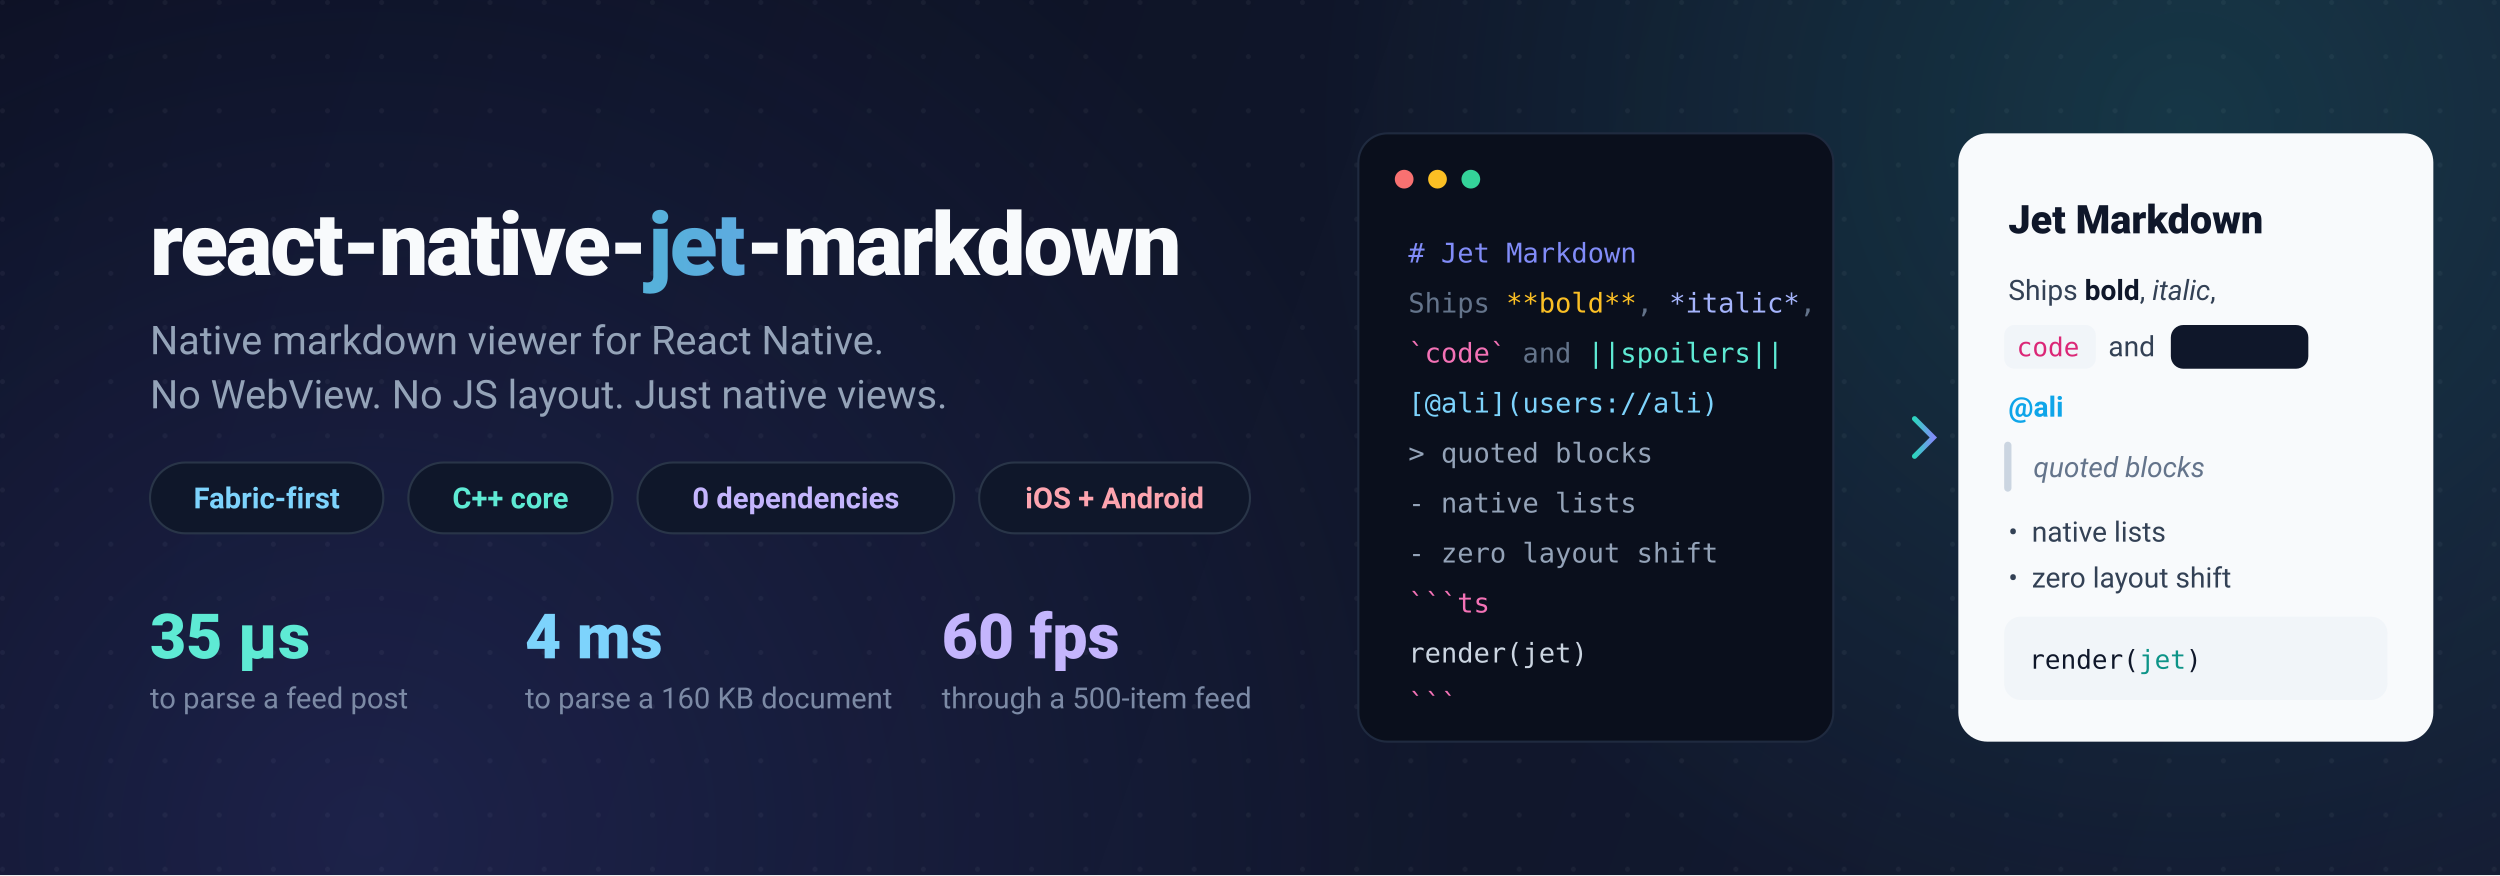
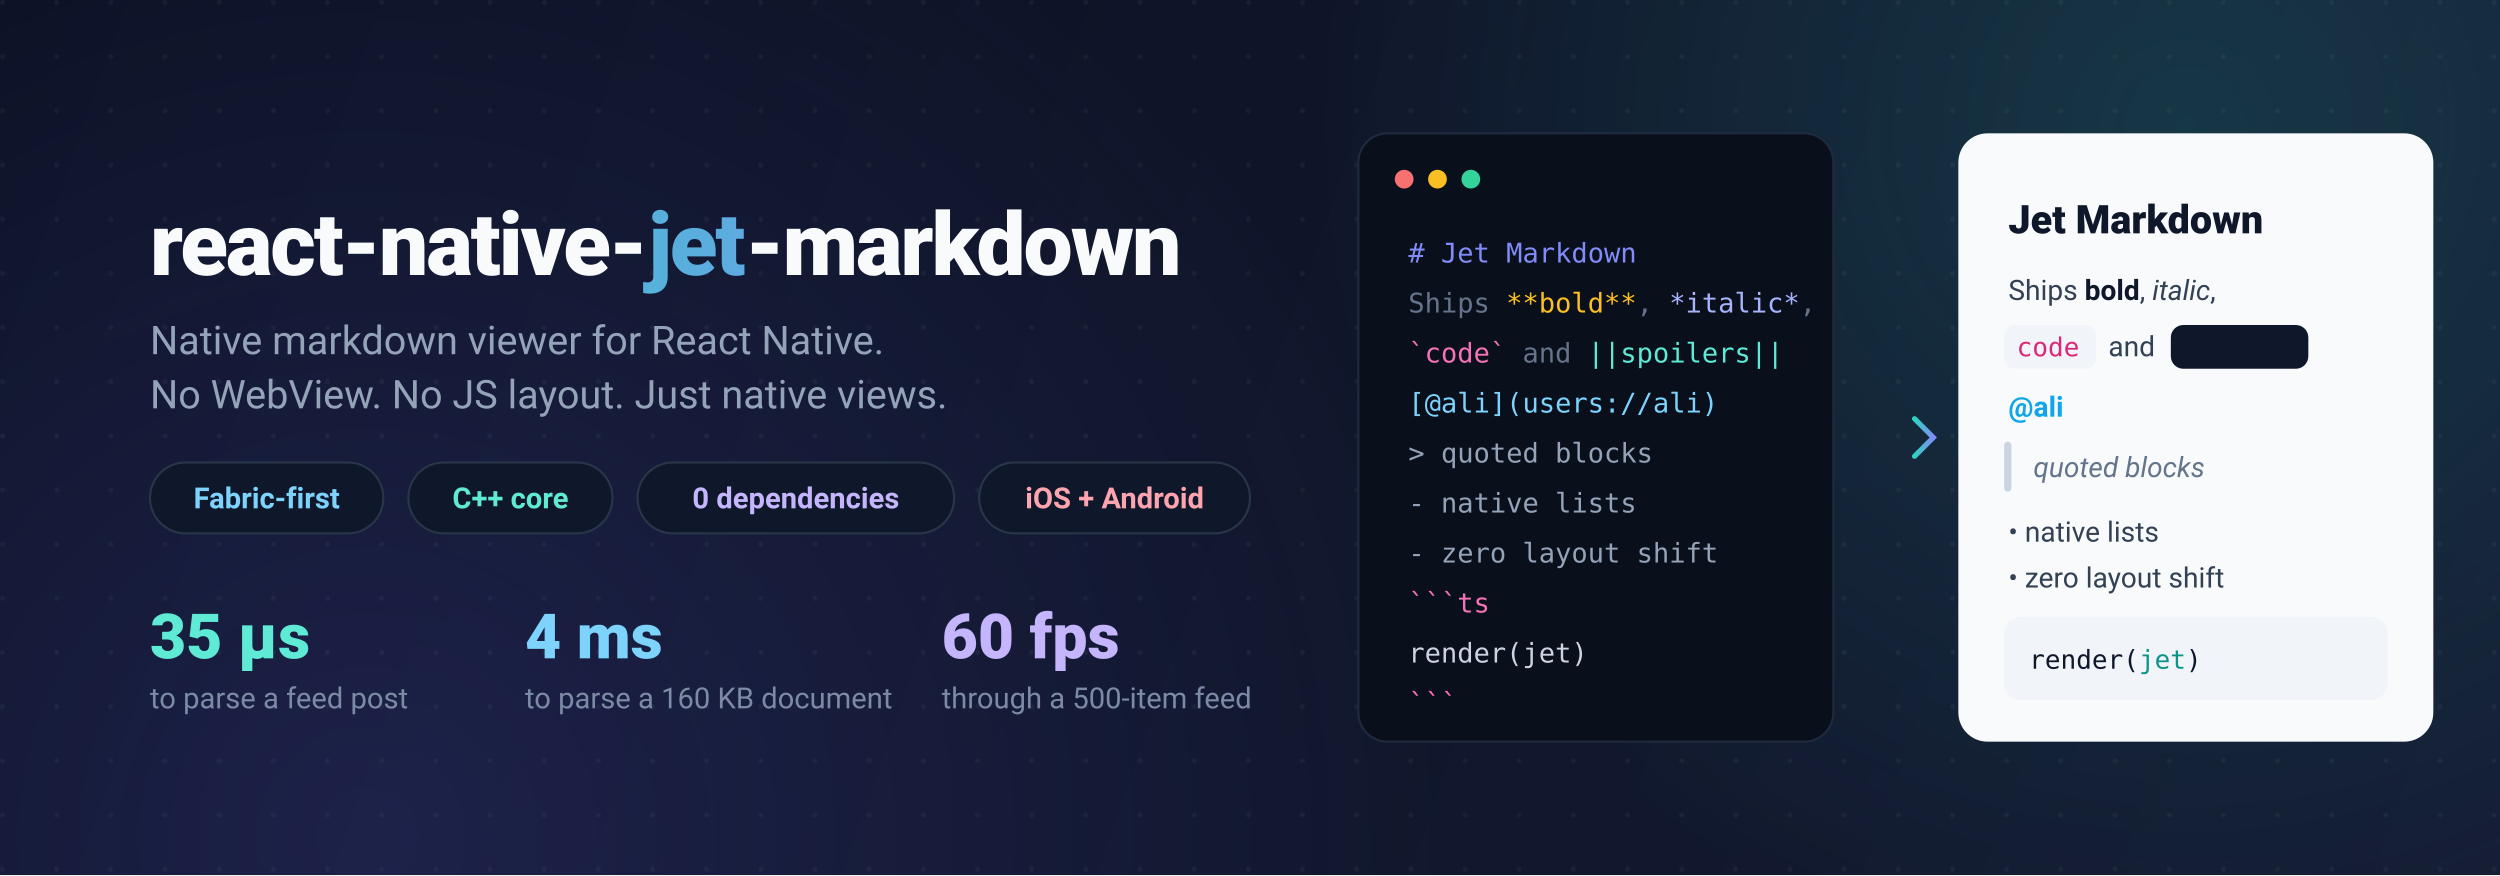
- <svg xmlns="http://www.w3.org/2000/svg" width="1200" height="420" viewBox="0 0 1200 420" fill="none" role="img" aria-label="react-native-jet-markdown — native markdown viewer for React Native">
+ <svg xmlns="http://www.w3.org/2000/svg" width="1200" height="420" fill="none" aria-label="react-native-jet-markdown — native markdown viewer for React Native" role="img" viewBox="0 0 1200 420">
  <defs>
-     <linearGradient id="bg" x1="0" y1="0" x2="1200" y2="420" gradientUnits="userSpaceOnUse">
+     <linearGradient id="bg" x1="0" x2="1200" y1="0" y2="420" gradientUnits="userSpaceOnUse">
      <stop offset="0" stop-color="#0b1020" />
      <stop offset="1" stop-color="#141b33" />
    </linearGradient>
-     <radialGradient id="glowTeal" cx="0" cy="0" r="1" gradientUnits="userSpaceOnUse" gradientTransform="translate(1050 60) scale(420)">
-       <stop offset="0" stop-color="#2dd4bf" stop-opacity="0.16" />
+     <radialGradient id="glowTeal" cx="0" cy="0" r="1" gradientTransform="translate(1050 60) scale(420)" gradientUnits="userSpaceOnUse">
+       <stop offset="0" stop-color="#2dd4bf" stop-opacity=".16" />
      <stop offset="1" stop-color="#2dd4bf" stop-opacity="0" />
    </radialGradient>
-     <radialGradient id="glowIndigo" cx="0" cy="0" r="1" gradientUnits="userSpaceOnUse" gradientTransform="translate(180 400) scale(520)">
-       <stop offset="0" stop-color="#6366f1" stop-opacity="0.18" />
+     <radialGradient id="glowIndigo" cx="0" cy="0" r="1" gradientTransform="translate(180 400) scale(520)" gradientUnits="userSpaceOnUse">
+       <stop offset="0" stop-color="#6366f1" stop-opacity=".18" />
      <stop offset="1" stop-color="#6366f1" stop-opacity="0" />
    </radialGradient>
-     <linearGradient id="accent" x1="0" y1="0" x2="1" y2="0">
+     <linearGradient id="accent" x1="0" x2="1" y1="0" y2="0">
      <stop offset="0" stop-color="#2dd4bf" />
      <stop offset="1" stop-color="#818cf8" />
    </linearGradient>
    <pattern id="dots" width="26" height="26" patternUnits="userSpaceOnUse">
-       <circle cx="1.2" cy="1.2" r="1.2" fill="#ffffff" fill-opacity="0.045" />
+       <circle cx="1.2" cy="1.2" r="1.2" fill="#fff" fill-opacity=".045" />
    </pattern>
-     <style>
-       .sans { font-family: ui-sans-serif, -apple-system, 'Segoe UI', Roboto, Helvetica, Arial, sans-serif; }
-       .mono { font-family: ui-monospace, 'SF Mono', SFMono-Regular, Menlo, Consolas, monospace; }
-     </style>
+     <style>.sans{font-family:ui-sans-serif,-apple-system,'Segoe UI',Roboto,Helvetica,Arial,sans-serif}.mono{font-family:ui-monospace,'SF Mono',SFMono-Regular,Menlo,Consolas,monospace}</style>
  </defs>
  <rect width="1200" height="420" fill="url(#bg)" />
  <rect width="1200" height="420" fill="url(#dots)" />
  <rect width="1200" height="420" fill="url(#glowTeal)" />
  <rect width="1200" height="420" fill="url(#glowIndigo)" />
-   <text x="72" y="132" class="sans" font-size="42" font-weight="800" fill="#f8fafc" letter-spacing="-1">react-native-<tspan fill="url(#accent)">jet</tspan>-markdown</text>
-   <text x="72" y="170" class="sans" font-size="19" fill="#94a3b8">Native markdown viewer for React Native.</text>
-   <text x="72" y="196" class="sans" font-size="19" fill="#94a3b8">No WebView. No JS layout. Just native views.</text>
+   <text x="72" y="132" fill="#f8fafc" class="sans" font-size="42" font-weight="800" letter-spacing="-1">react-native-<tspan fill="url(#accent)">jet</tspan>-markdown</text>
+   <text x="72" y="170" fill="#94a3b8" class="sans" font-size="19">Native markdown viewer for React Native.</text>
+   <text x="72" y="196" fill="#94a3b8" class="sans" font-size="19">No WebView. No JS layout. Just native views.</text>
  <g class="sans" font-size="14" font-weight="600">
-     <rect x="72" y="222" width="112" height="34" rx="17" fill="#0f172a" stroke="#293548" />
+     <rect width="112" height="34" x="72" y="222" fill="#0f172a" stroke="#293548" rx="17" />
    <text x="128" y="244" fill="#7dd3fc" text-anchor="middle">Fabric-first</text>
-     <rect x="196" y="222" width="98" height="34" rx="17" fill="#0f172a" stroke="#293548" />
+     <rect width="98" height="34" x="196" y="222" fill="#0f172a" stroke="#293548" rx="17" />
    <text x="245" y="244" fill="#5eead4" text-anchor="middle">C++ core</text>
-     <rect x="306" y="222" width="152" height="34" rx="17" fill="#0f172a" stroke="#293548" />
+     <rect width="152" height="34" x="306" y="222" fill="#0f172a" stroke="#293548" rx="17" />
    <text x="382" y="244" fill="#c4b5fd" text-anchor="middle">0 dependencies</text>
-     <rect x="470" y="222" width="130" height="34" rx="17" fill="#0f172a" stroke="#293548" />
+     <rect width="130" height="34" x="470" y="222" fill="#0f172a" stroke="#293548" rx="17" />
    <text x="535" y="244" fill="#fda4af" text-anchor="middle">iOS + Android</text>
  </g>
  <g class="sans">
-     <text x="72" y="316" font-size="30" font-weight="800" fill="#5eead4">35 µs</text>
-     <text x="72" y="340" font-size="14" fill="#7c8aa5">to parse a feed post</text>
-     <text x="252" y="316" font-size="30" font-weight="800" fill="#7dd3fc">4 ms</text>
-     <text x="252" y="340" font-size="14" fill="#7c8aa5">to parse a 160 KB document</text>
-     <text x="452" y="316" font-size="30" font-weight="800" fill="#c4b5fd">60 fps</text>
-     <text x="452" y="340" font-size="14" fill="#7c8aa5">through a 500-item feed</text>
+     <text x="72" y="316" fill="#5eead4" font-size="30" font-weight="800">35 µs</text>
+     <text x="72" y="340" fill="#7c8aa5" font-size="14">to parse a feed post</text>
+     <text x="252" y="316" fill="#7dd3fc" font-size="30" font-weight="800">4 ms</text>
+     <text x="252" y="340" fill="#7c8aa5" font-size="14">to parse a 160 KB document</text>
+     <text x="452" y="316" fill="#c4b5fd" font-size="30" font-weight="800">60 fps</text>
+     <text x="452" y="340" fill="#7c8aa5" font-size="14">through a 500-item feed</text>
  </g>
  <g>
-     <rect x="652" y="64" width="228" height="292" rx="14" fill="#0a0f1c" stroke="#1f2a3f" />
+     <rect width="228" height="292" x="652" y="64" fill="#0a0f1c" stroke="#1f2a3f" rx="14" />
    <circle cx="674" cy="86" r="4.5" fill="#f87171" />
    <circle cx="690" cy="86" r="4.5" fill="#fbbf24" />
    <circle cx="706" cy="86" r="4.5" fill="#34d399" />
-     <text x="676" y="126" class="mono" font-size="13" fill="#818cf8"># Jet Markdown</text>
-     <text x="676" y="150" class="mono" font-size="13" fill="#64748b">Ships <tspan fill="#fbbf24">**bold**</tspan>, <tspan fill="#a5b4fc">*italic*</tspan>,</text>
-     <text x="676" y="174" class="mono" font-size="13" fill="#64748b">
+     <text x="676" y="126" fill="#818cf8" class="mono" font-size="13"># Jet Markdown</text>
+     <text x="676" y="150" fill="#64748b" class="mono" font-size="13">Ships <tspan fill="#fbbf24">**bold**</tspan>, <tspan fill="#a5b4fc">*italic*</tspan>,</text>
+     <text x="676" y="174" fill="#64748b" class="mono" font-size="13">
      <tspan fill="#f472b6">`code`</tspan> and <tspan fill="#5eead4">||spoilers||</tspan>
    </text>
-     <text x="676" y="198" class="mono" font-size="13" fill="#64748b">
+     <text x="676" y="198" fill="#64748b" class="mono" font-size="13">
      <tspan fill="#7dd3fc">[@ali](users://ali)</tspan>
    </text>
-     <text x="676" y="222" class="mono" font-size="13" fill="#94a3b8">&gt; quoted blocks</text>
-     <text x="676" y="246" class="mono" font-size="13" fill="#94a3b8">- native lists</text>
-     <text x="676" y="270" class="mono" font-size="13" fill="#94a3b8">- zero layout shift</text>
-     <text x="676" y="294" class="mono" font-size="13" fill="#f472b6">```ts</text>
-     <text x="676" y="318" class="mono" font-size="13" fill="#cbd5e1">render(jet)</text>
-     <text x="676" y="342" class="mono" font-size="13" fill="#f472b6">```</text>
+     <text x="676" y="222" fill="#94a3b8" class="mono" font-size="13">&gt; quoted blocks</text>
+     <text x="676" y="246" fill="#94a3b8" class="mono" font-size="13">- native lists</text>
+     <text x="676" y="270" fill="#94a3b8" class="mono" font-size="13">- zero layout shift</text>
+     <text x="676" y="294" fill="#f472b6" class="mono" font-size="13">```ts</text>
+     <text x="676" y="318" fill="#cbd5e1" class="mono" font-size="13">render(jet)</text>
+     <text x="676" y="342" fill="#f472b6" class="mono" font-size="13">```</text>
  </g>
-   <g stroke="url(#accent)" stroke-width="2.5" stroke-linecap="round">
+   <g stroke="url(#accent)" stroke-linecap="round" stroke-width="2.5">
    <path d="M892 210 L928 210" />
-     <path d="M919 201 L928 210 L919 219" fill="none" />
+     <path fill="none" d="M919 201 L928 210 L919 219" />
  </g>
  <g>
-     <rect x="940" y="64" width="228" height="292" rx="14" fill="#f8fafc" />
-     <text x="964" y="112" class="sans" font-size="19" font-weight="800" fill="#0f172a">Jet Markdown</text>
-     <text x="964" y="144" class="sans" font-size="13.5" fill="#334155">Ships <tspan font-weight="700" fill="#0f172a">bold</tspan>, <tspan font-style="italic">italic</tspan>,</text>
-     <rect x="962" y="156" width="44" height="21" rx="5" fill="#f1f5f9" />
-     <text x="968" y="171" class="mono" font-size="12.5" fill="#db2777">code</text>
-     <text x="1012" y="171" class="sans" font-size="13.5" fill="#334155">and</text>
-     <rect x="1042" y="156" width="66" height="21" rx="6" fill="#0f172a" />
-     <text x="964" y="200" class="sans" font-size="13.5" font-weight="600" fill="#0ea5e9">@ali</text>
-     <rect x="962" y="212" width="3.5" height="24" rx="1.75" fill="#cbd5e1" />
-     <text x="976" y="229" class="sans" font-size="13.5" fill="#64748b" font-style="italic">quoted blocks</text>
-     <text x="964" y="260" class="sans" font-size="13.5" fill="#334155">•  native lists</text>
-     <text x="964" y="282" class="sans" font-size="13.5" fill="#334155">•  zero layout shift</text>
-     <rect x="962" y="296" width="184" height="40" rx="8" fill="#f1f5f9" />
-     <text x="974" y="321" class="mono" font-size="12.5" fill="#0f172a">render(<tspan fill="#0d9488">jet</tspan>)</text>
+     <rect width="228" height="292" x="940" y="64" fill="#f8fafc" rx="14" />
+     <text x="964" y="112" fill="#0f172a" class="sans" font-size="19" font-weight="800">Jet Markdown</text>
+     <text x="964" y="144" fill="#334155" class="sans" font-size="13.5">Ships <tspan fill="#0f172a" font-weight="700">bold</tspan>, <tspan font-style="italic">italic</tspan>,</text>
+     <rect width="44" height="21" x="962" y="156" fill="#f1f5f9" rx="5" />
+     <text x="968" y="171" fill="#db2777" class="mono" font-size="12.5">code</text>
+     <text x="1012" y="171" fill="#334155" class="sans" font-size="13.5">and</text>
+     <rect width="66" height="21" x="1042" y="156" fill="#0f172a" rx="6" />
+     <text x="964" y="200" fill="#0ea5e9" class="sans" font-size="13.5" font-weight="600">@ali</text>
+     <rect width="3.5" height="24" x="962" y="212" fill="#cbd5e1" rx="1.75" />
+     <text x="976" y="229" fill="#64748b" class="sans" font-size="13.5" font-style="italic">quoted blocks</text>
+     <text x="964" y="260" fill="#334155" class="sans" font-size="13.5">• native lists</text>
+     <text x="964" y="282" fill="#334155" class="sans" font-size="13.5">• zero layout shift</text>
+     <rect width="184" height="40" x="962" y="296" fill="#f1f5f9" rx="8" />
+     <text x="974" y="321" fill="#0f172a" class="mono" font-size="12.5">render(<tspan fill="#0d9488">jet</tspan>)</text>
  </g>
</svg>
